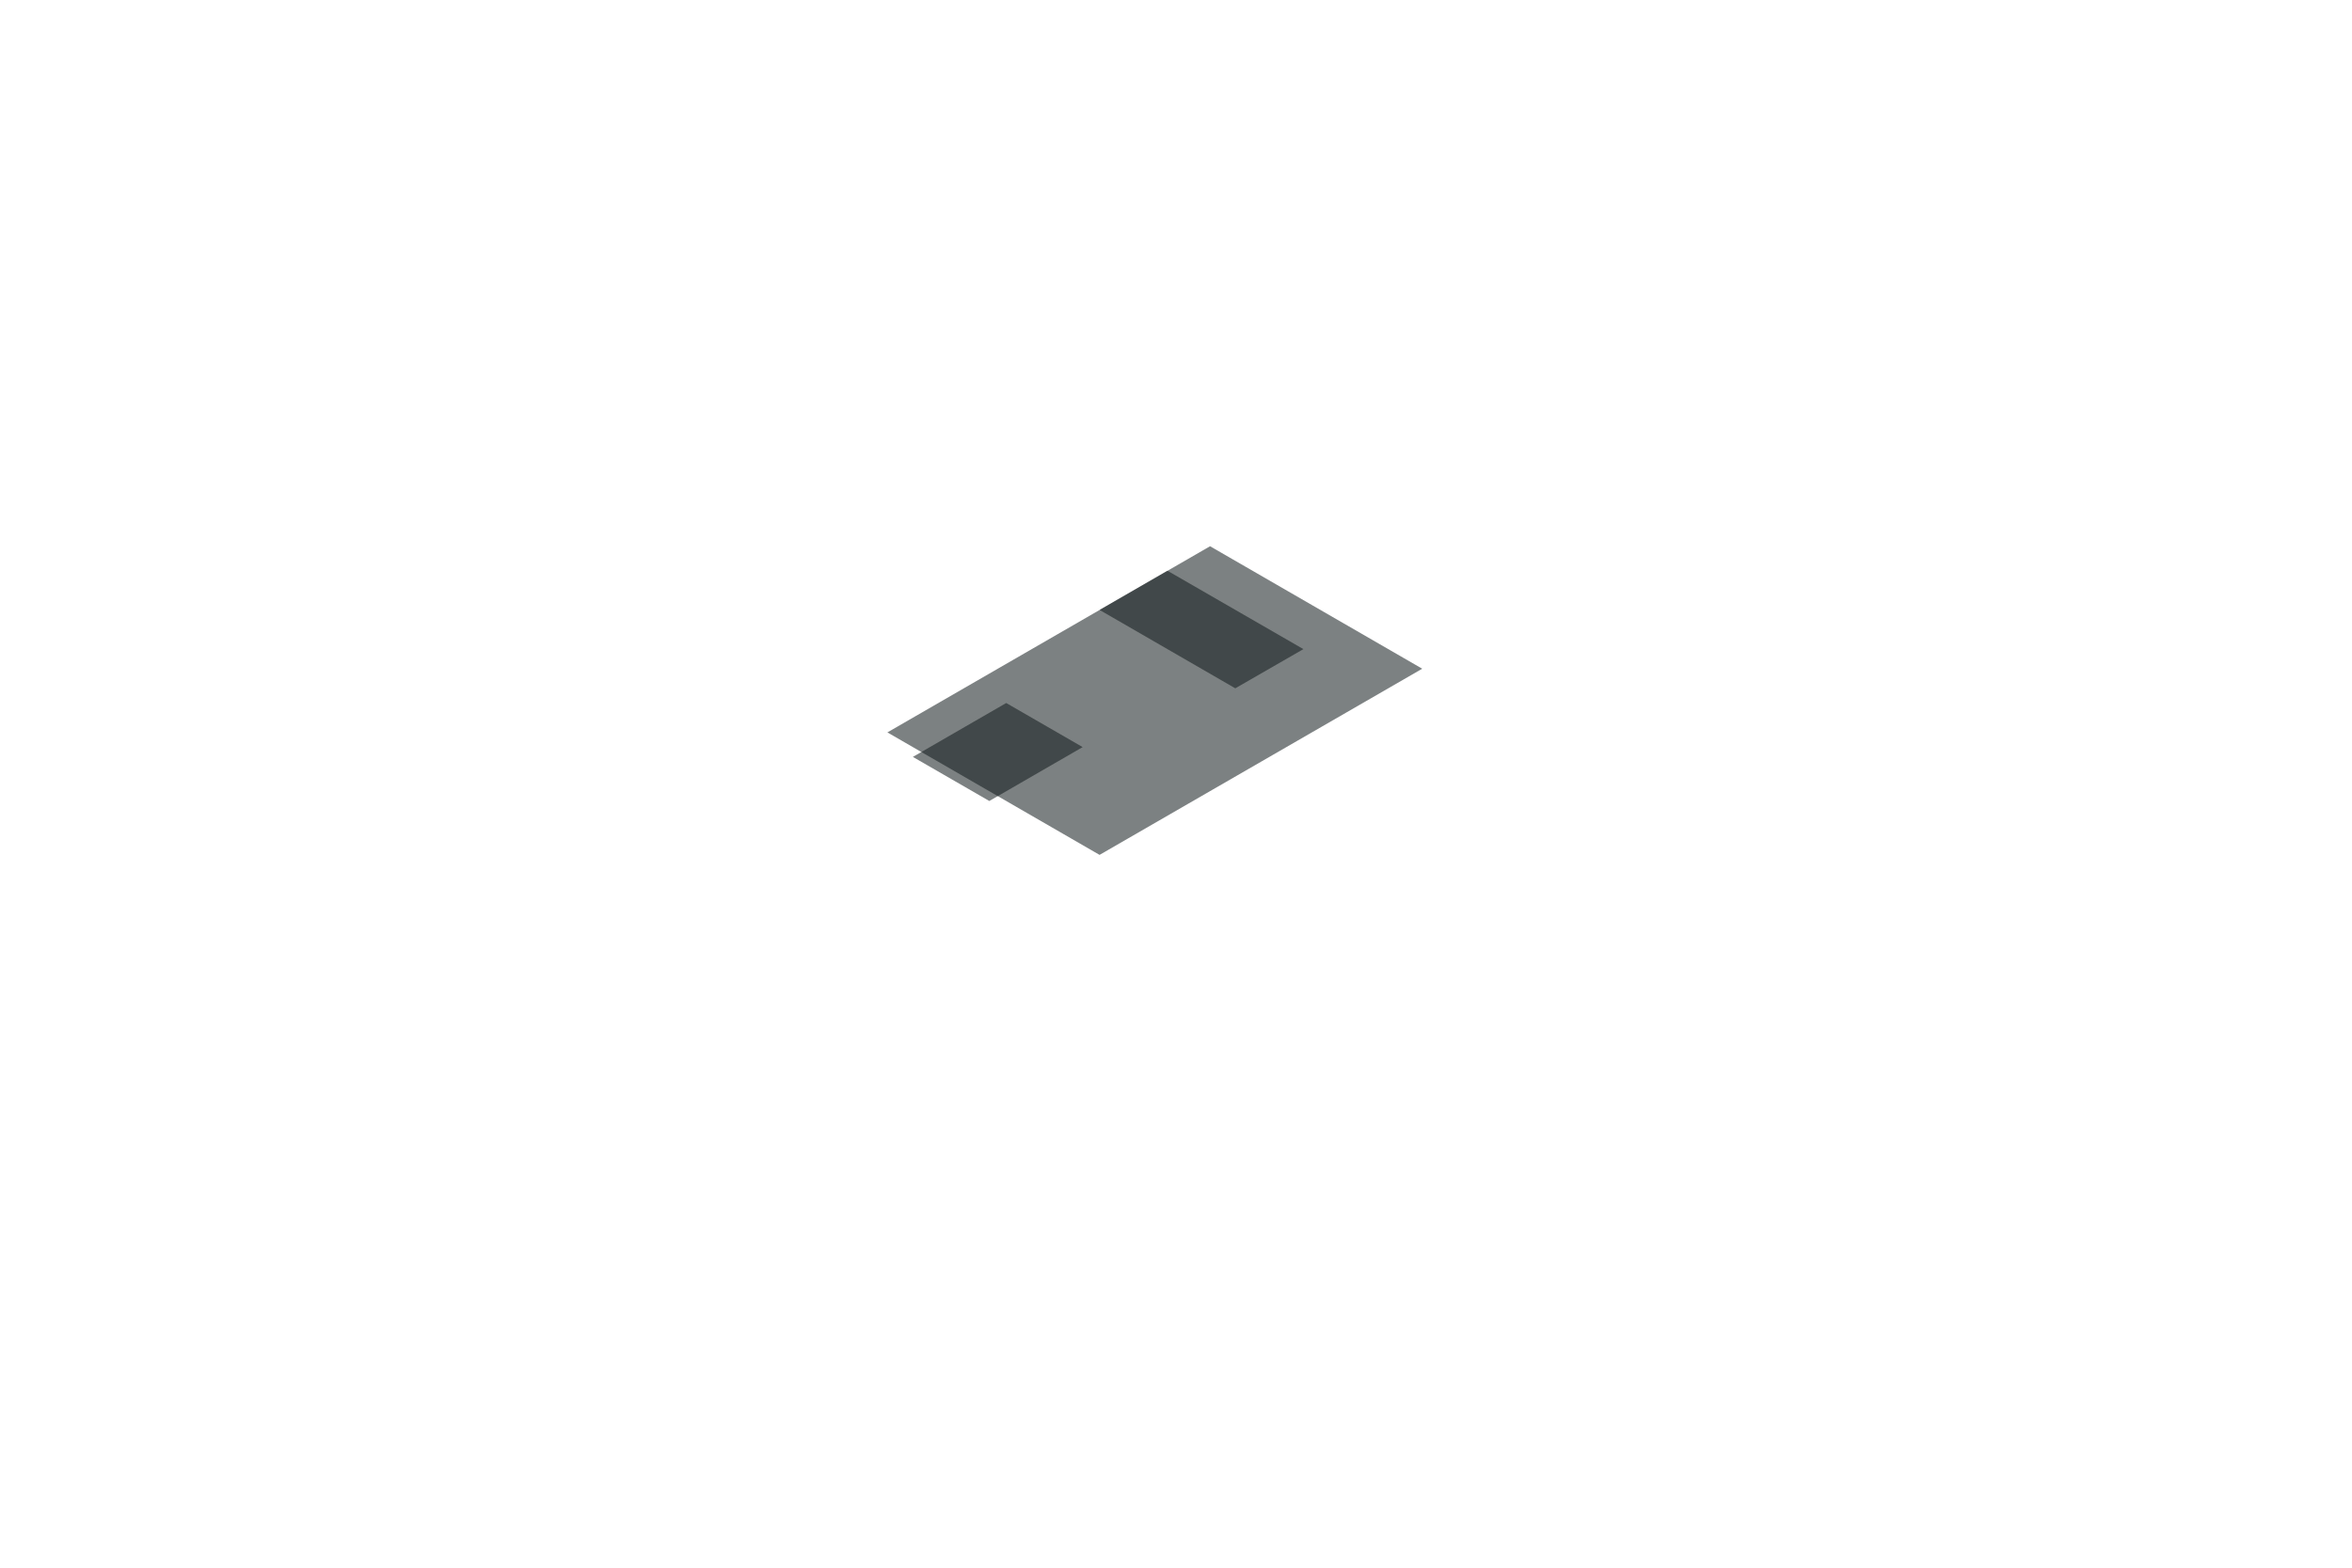
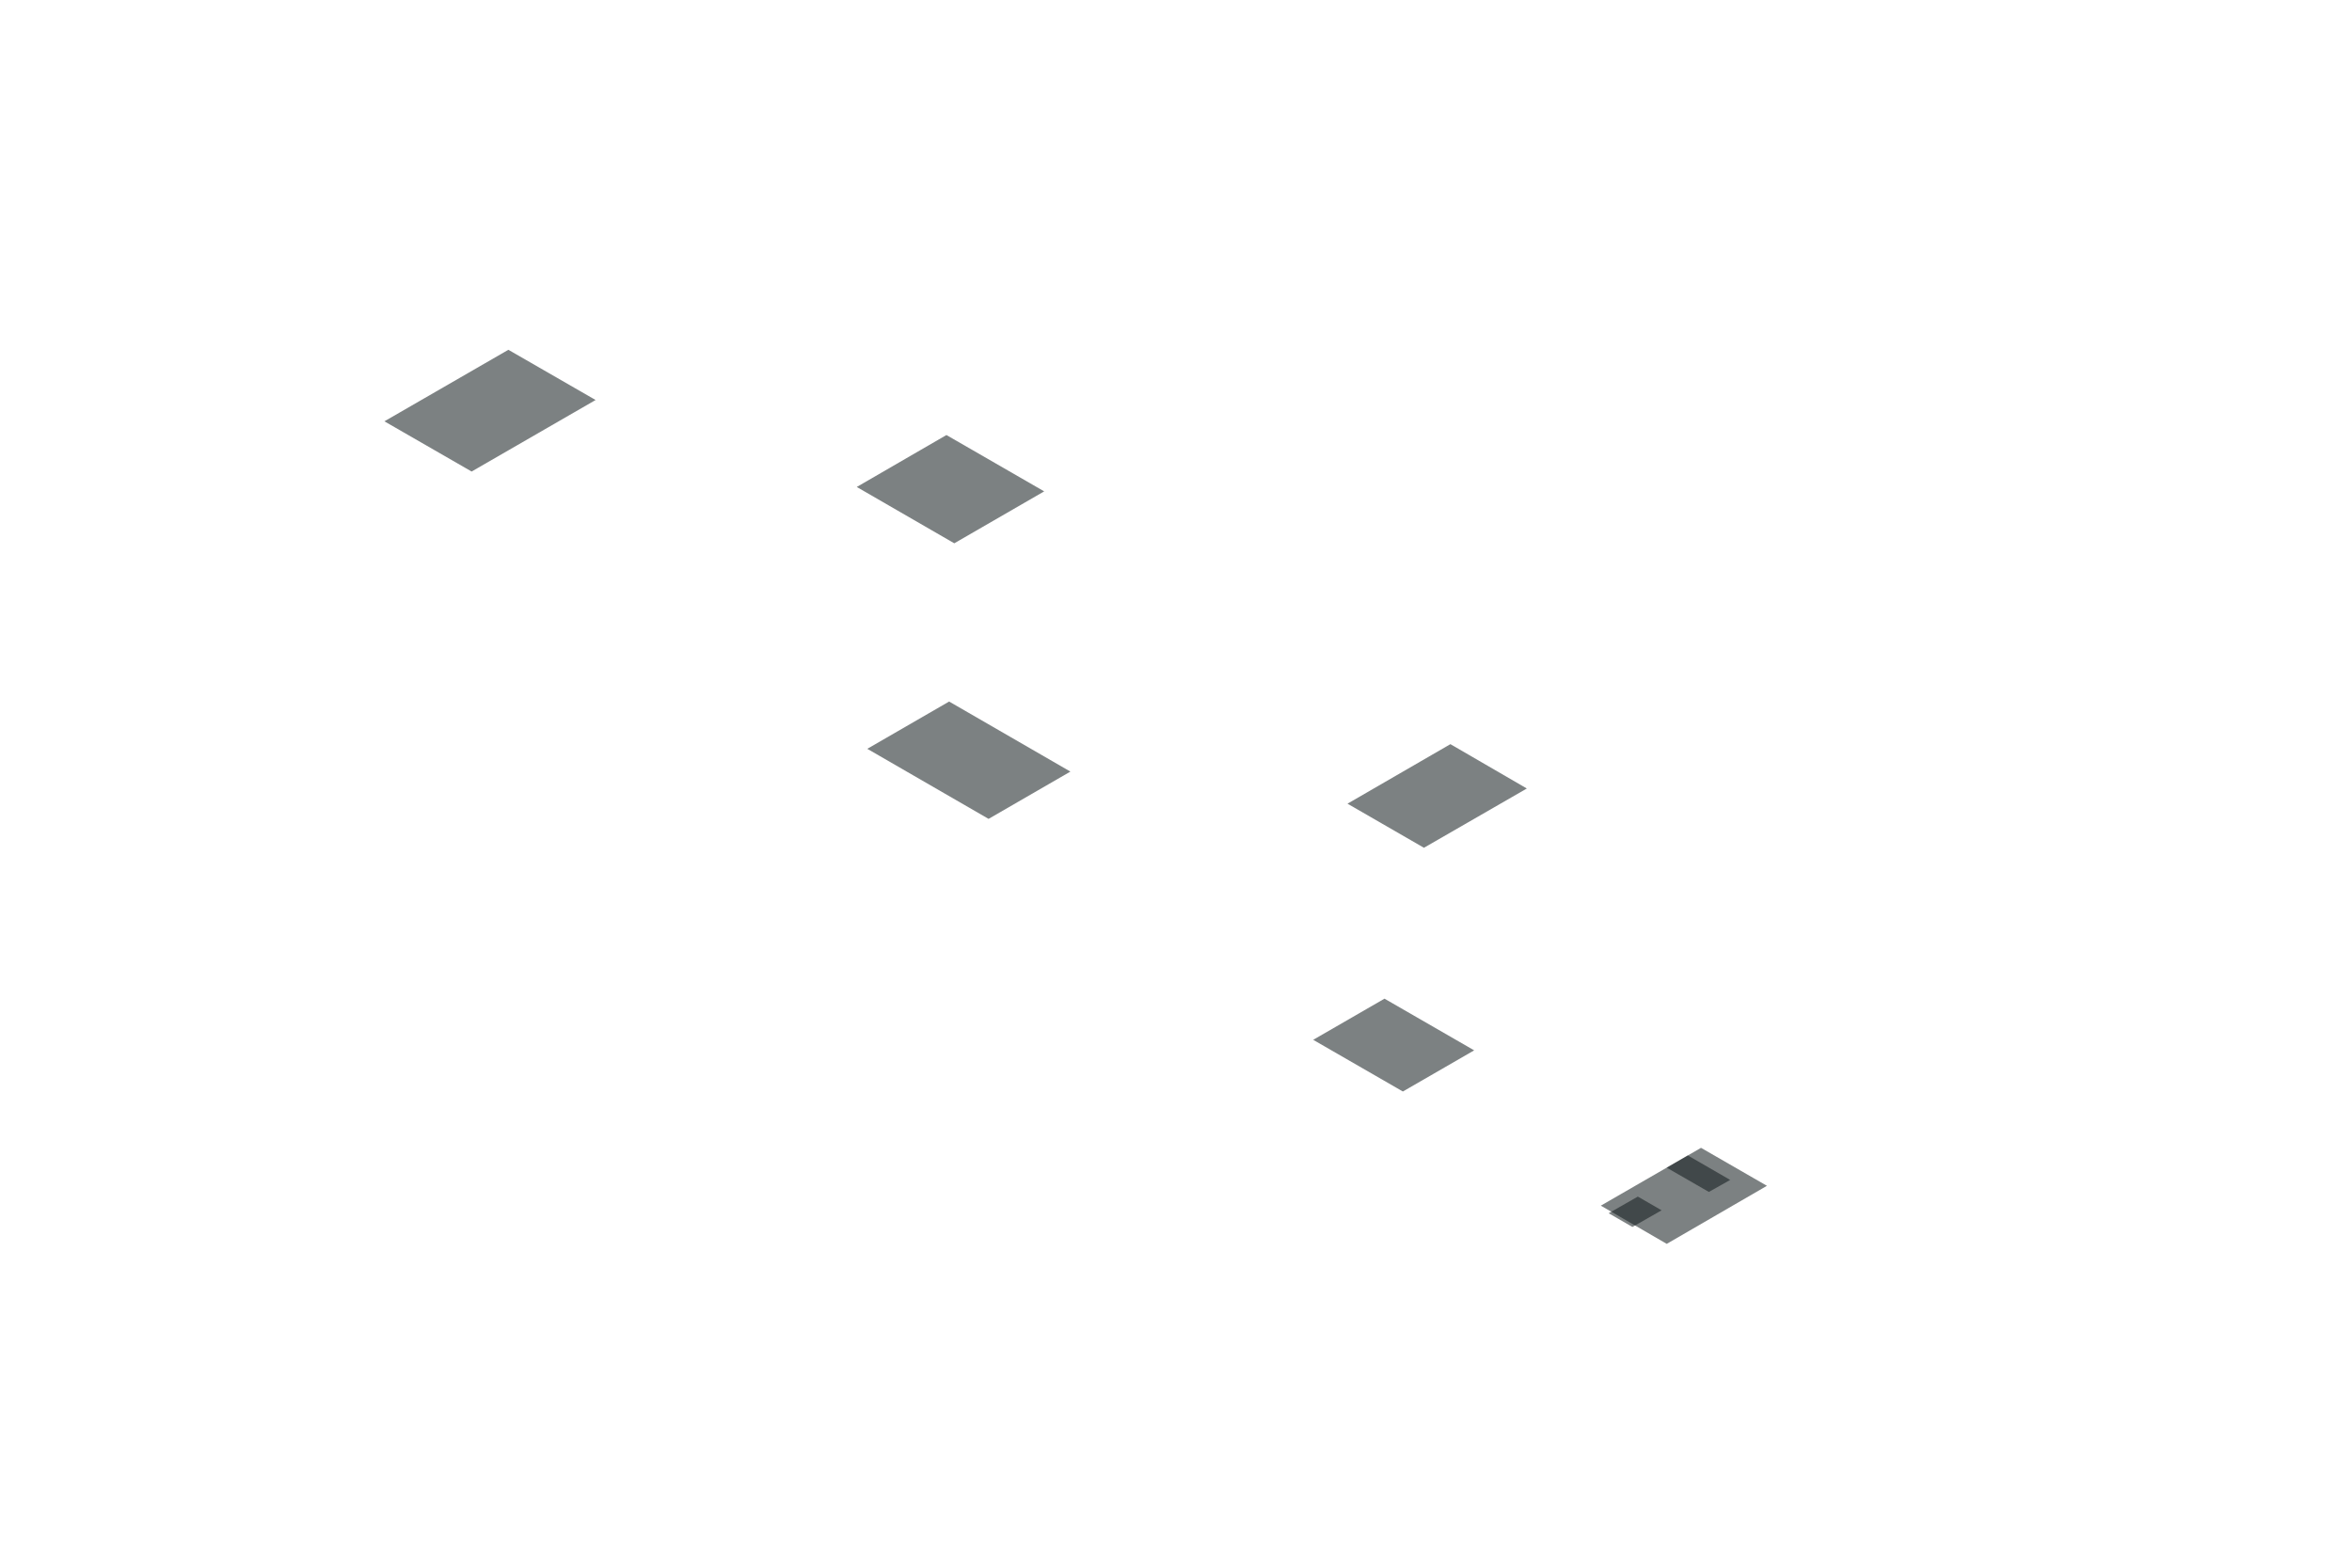
<svg xmlns="http://www.w3.org/2000/svg" width="960" height="640" viewBox="0 0 960 640">
-   <polygon points="448.8,349.0 362.2,299.0 493.9,223.0 580.5,273.0" fill="#11191b" opacity=".55" />
-   <polygon points="403.8,327.0 372.6,309.0 410.7,287.0 441.9,305.0" fill="#11191b" opacity=".55" />
-   <polygon points="504.2,281.0 448.8,249.0 476.5,233.0 532.0,265.0" fill="#11191b" opacity=".55" />
+   <polygon points="680.3,507.8 653.4,492.2 694.3,468.6 721.2,484.1" fill="#11191b" opacity=".55" />
+   <polygon points="666.3,500.9 656.6,495.3 668.5,488.5 678.2,494.1" fill="#11191b" opacity=".55" />
+   <polygon points="697.5,486.6 680.3,476.7 688.9,471.7 706.2,481.7" fill="#11191b" opacity=".55" />
+   <polygon points="572.6,445.6 536.0,424.5 565.1,407.7 601.7,428.8" fill="#11191b" opacity=".55" />
+   <polygon points="581.2,346.1 550.0,328.1 592.0,303.8 623.2,321.9" fill="#11191b" opacity=".55" />
+   <polygon points="403.5,334.3 354.0,305.7 387.4,286.4 436.9,315.0" fill="#11191b" opacity=".55" />
+   <polygon points="389.5,221.8 349.7,198.8 386.3,177.6 426.2,200.6" fill="#11191b" opacity=".55" />
+   <polygon points="192.5,192.5 156.9,172.0 207.5,142.8 243.1,163.3" fill="#11191b" opacity=".55" />
</svg>
